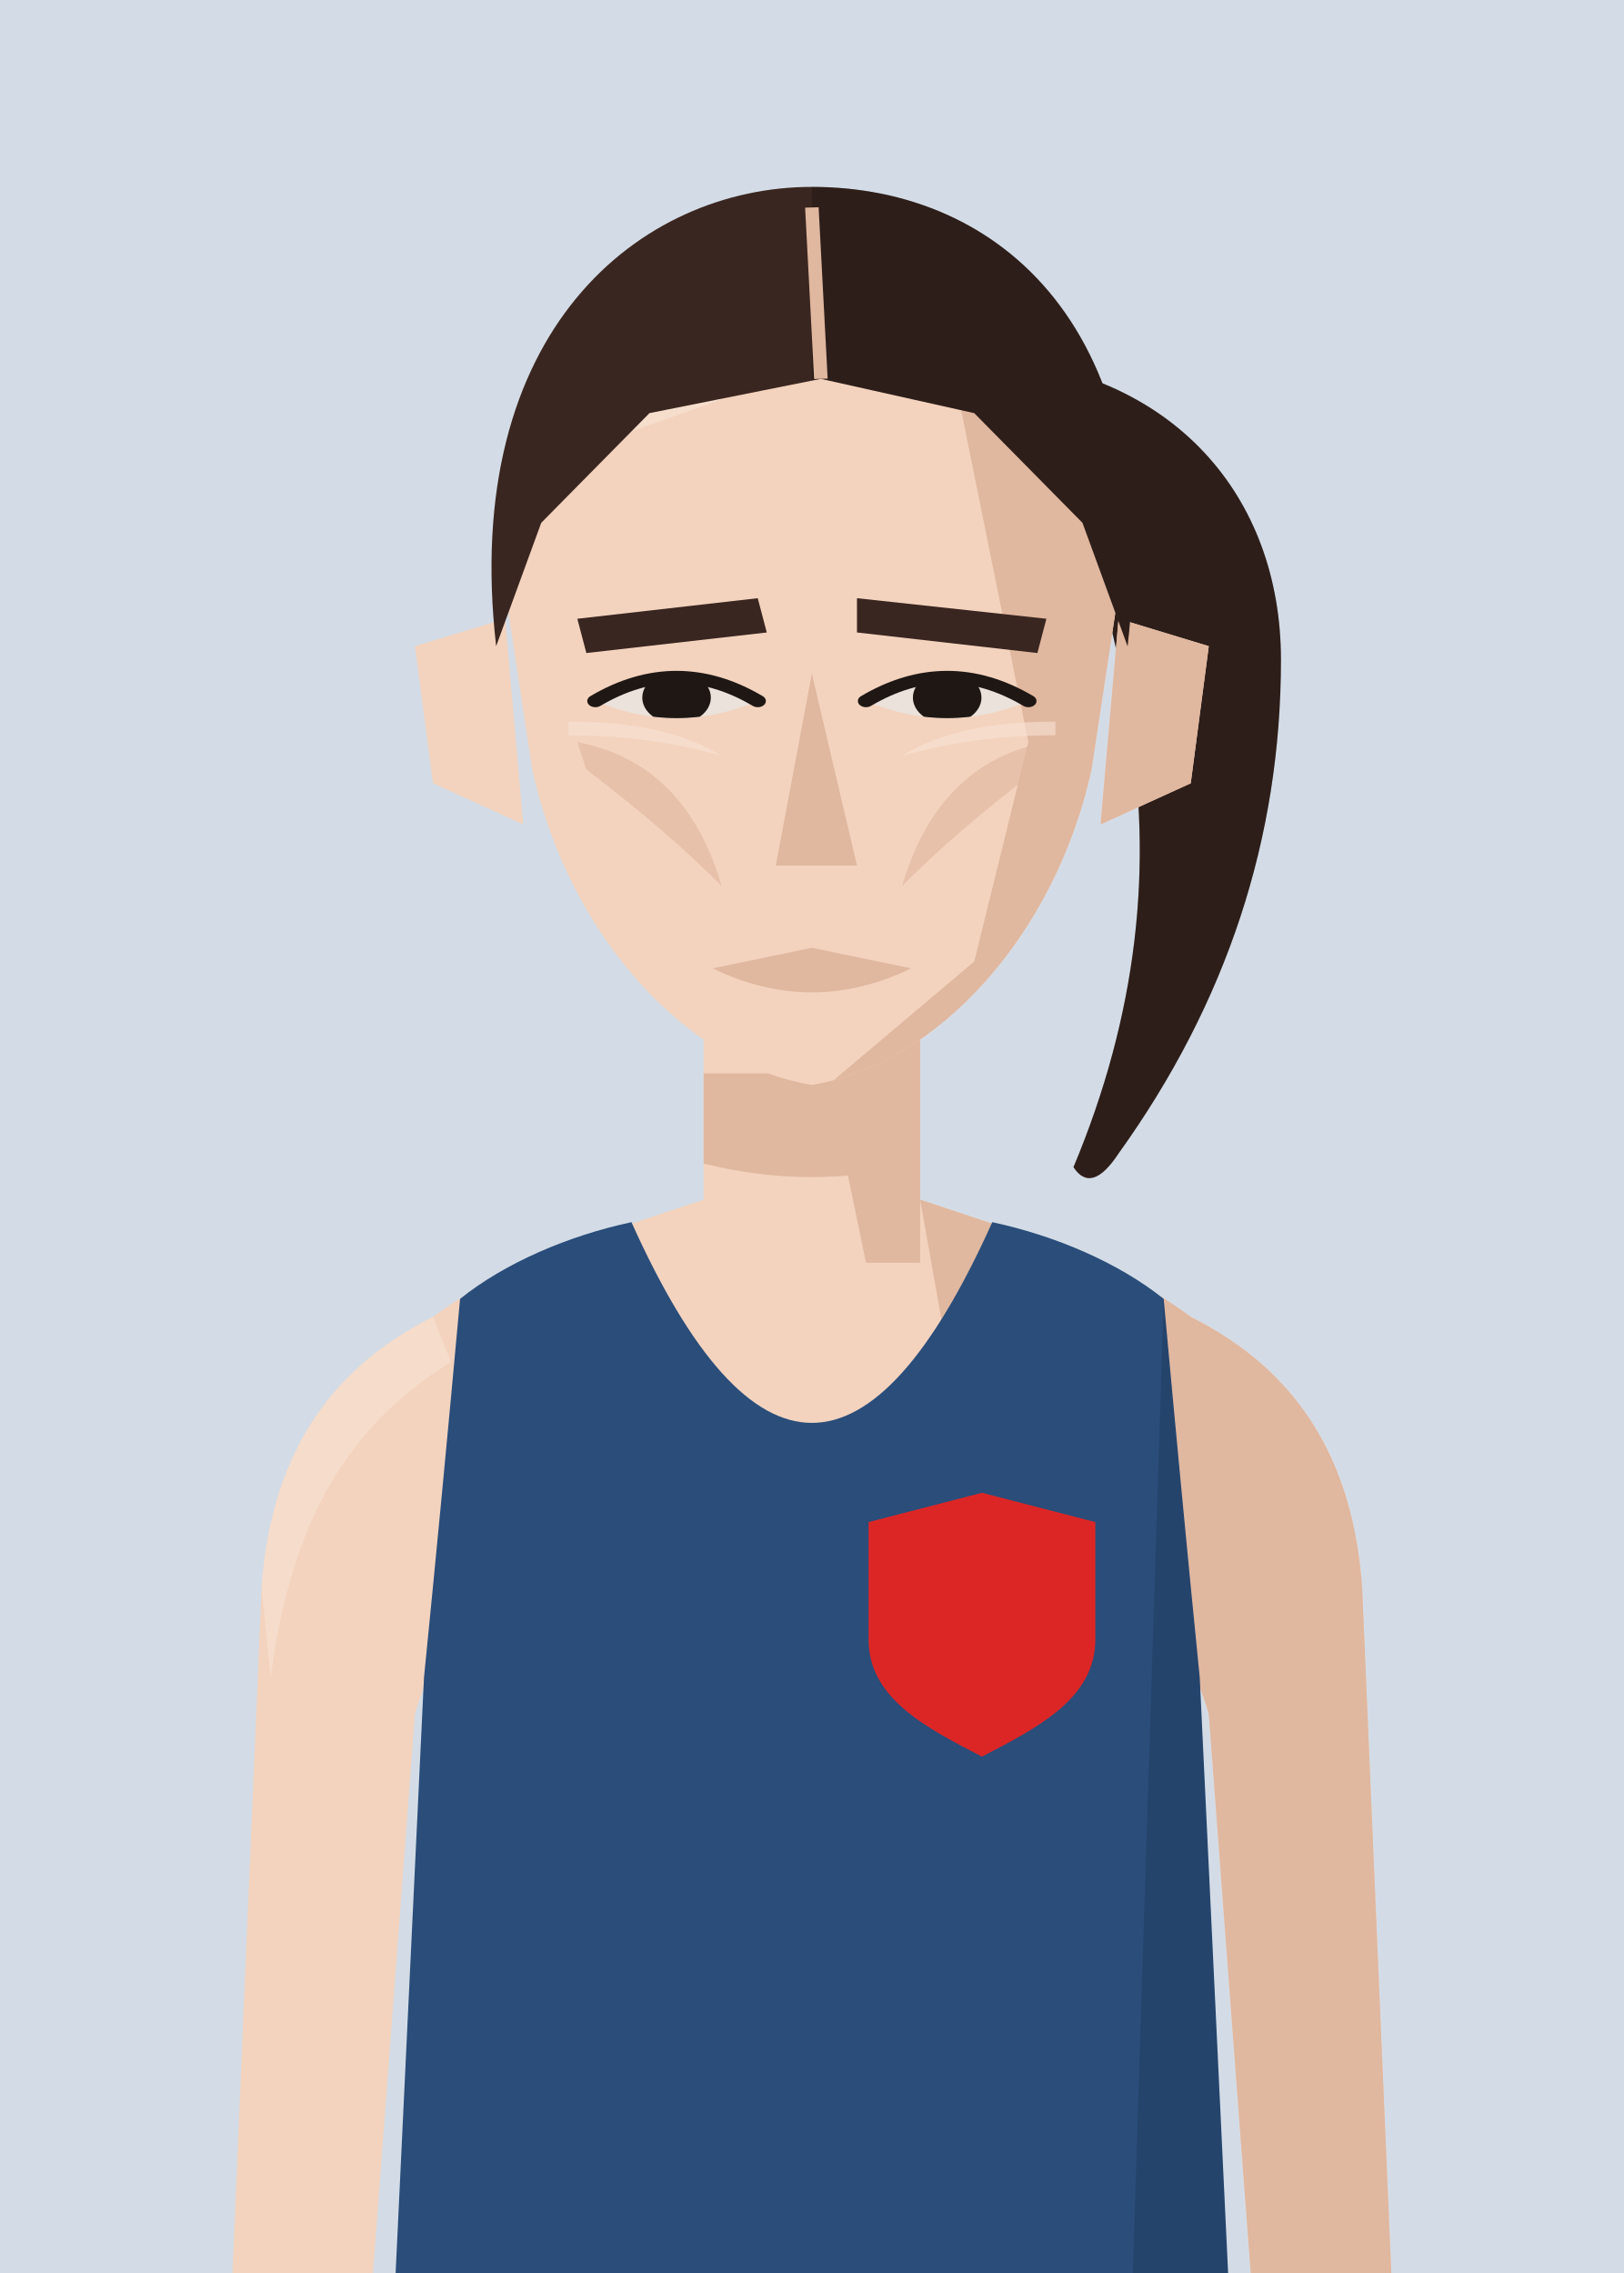
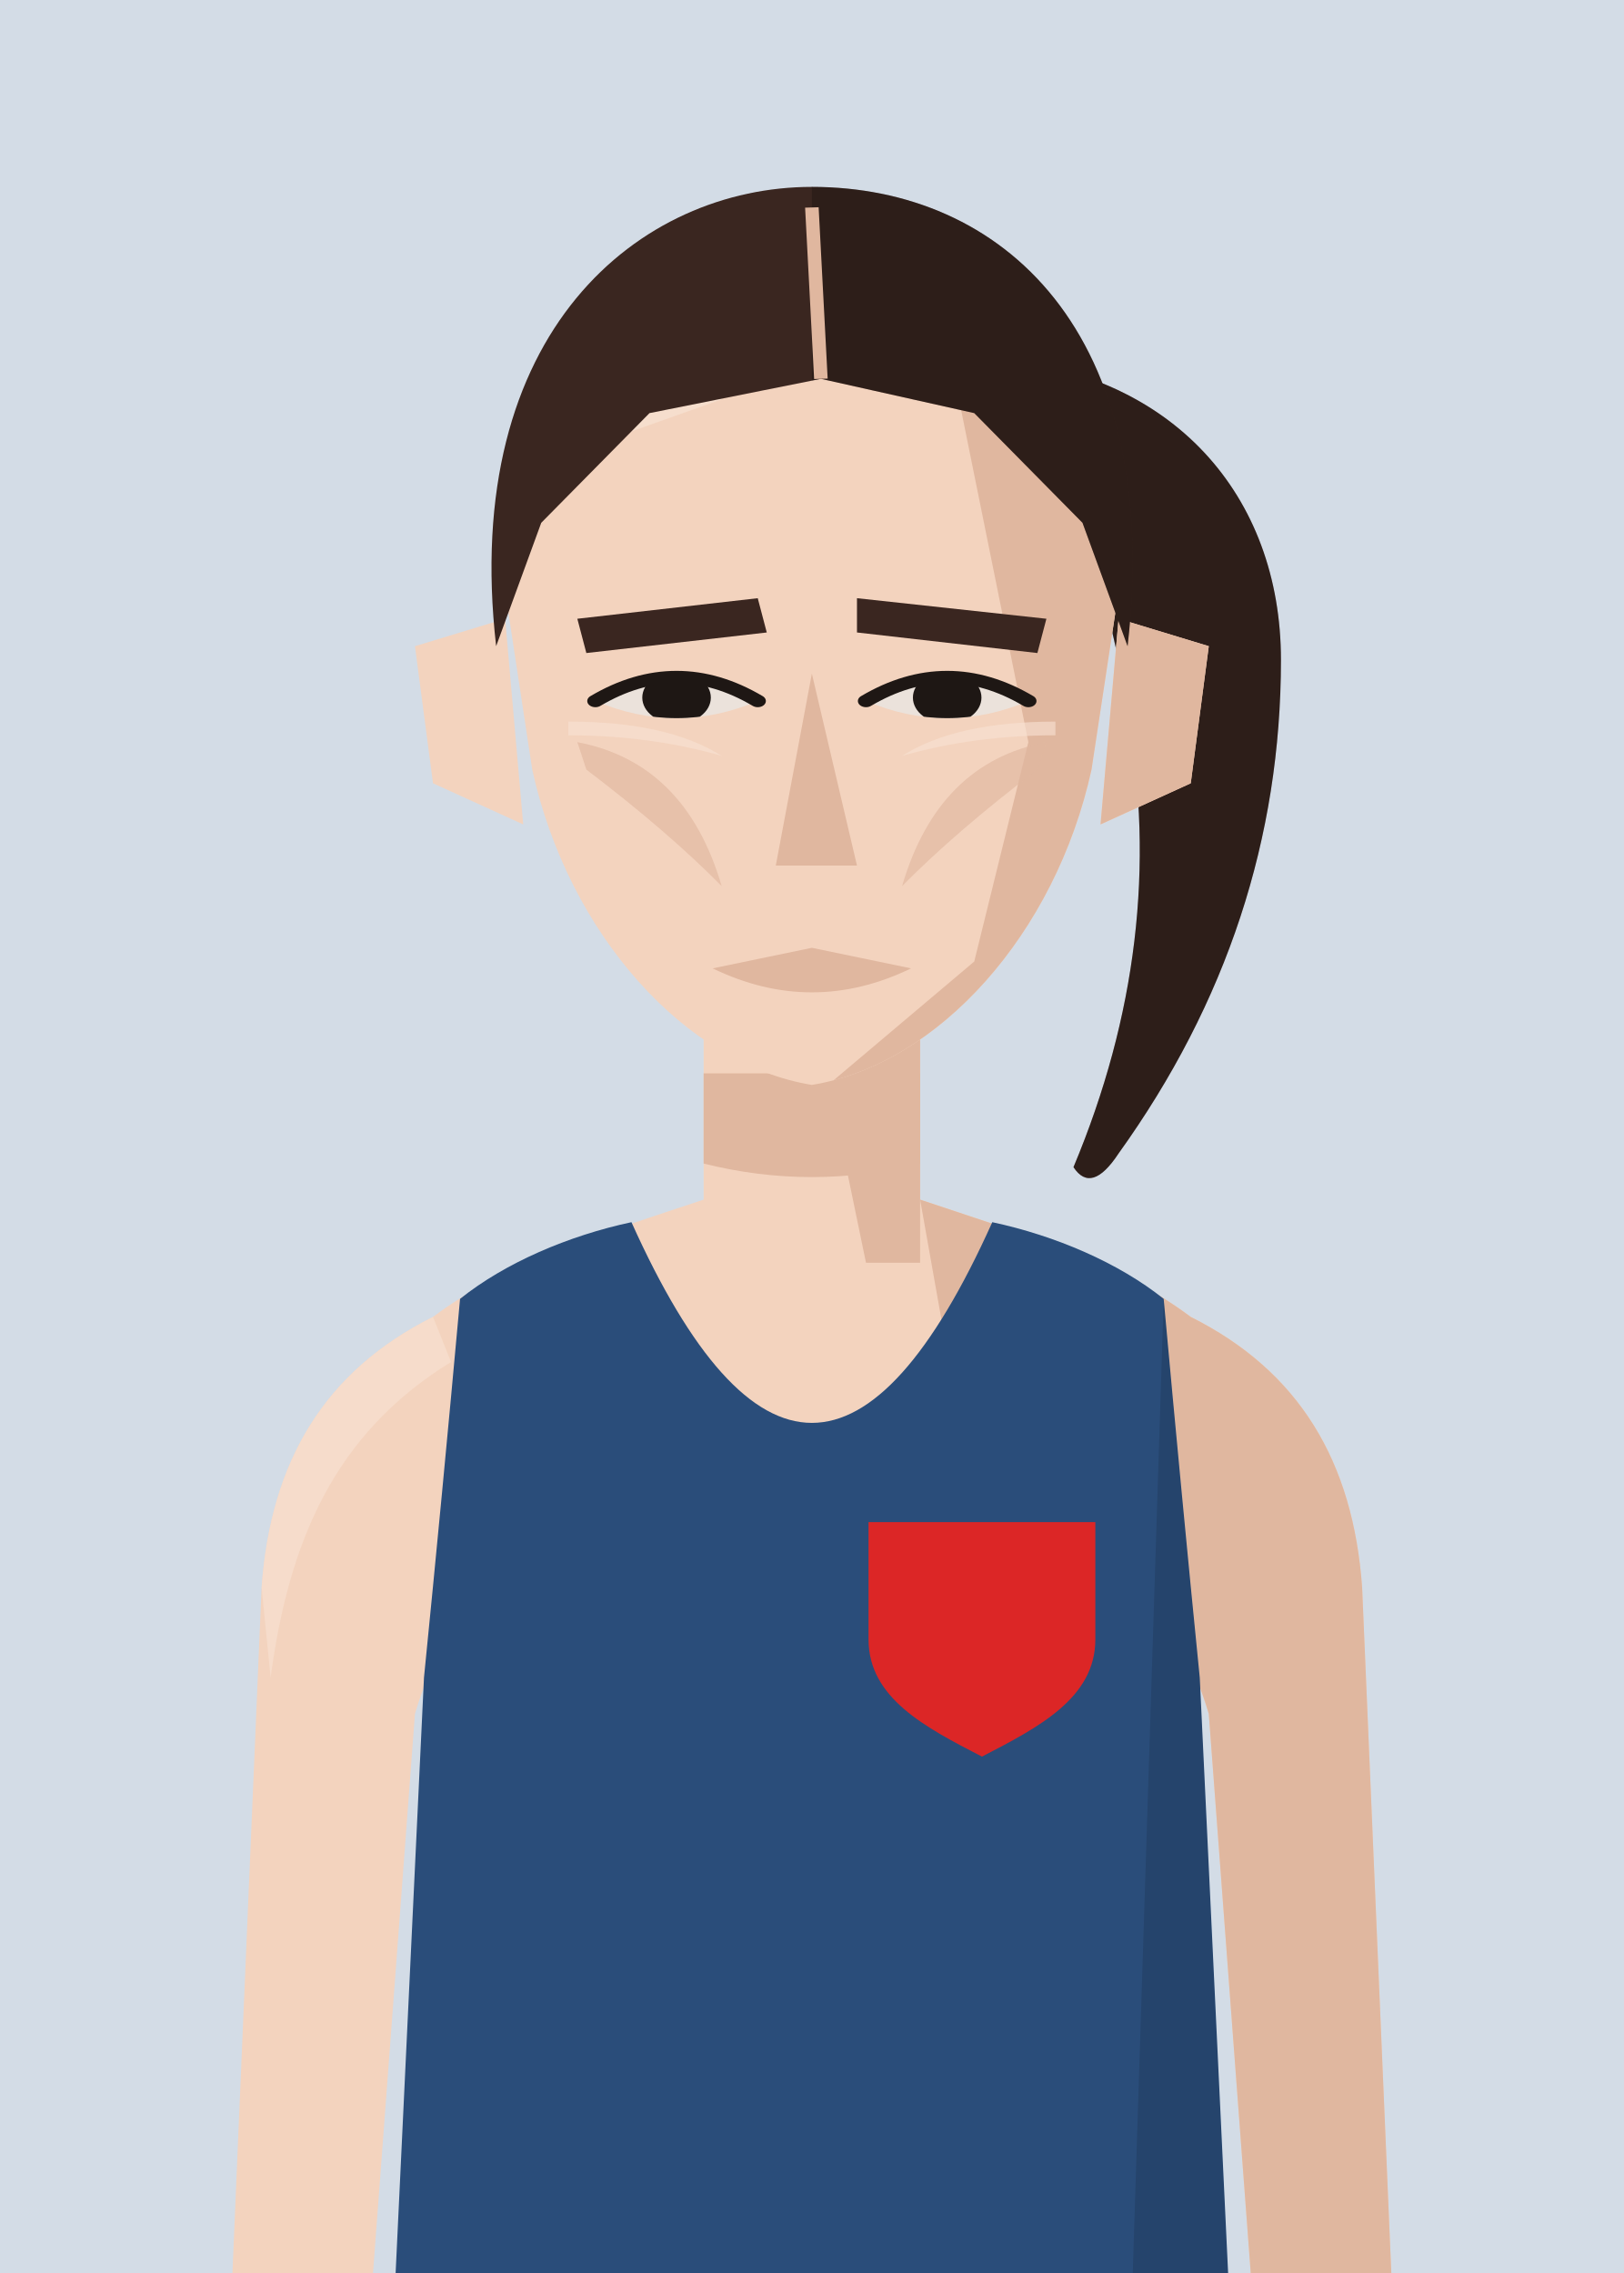
<svg xmlns="http://www.w3.org/2000/svg" viewBox="10 20 180 252">
  <defs>
    <clipPath id="vf">
      <path d="M53,330 L57,246 Q59,226 61,204 C66,200 73,197 80,195.5 Q100,240 120,195.5 C127,197 134,200 139,204 Q141,226 143,246 L147,330 Z" />
    </clipPath>
    <clipPath id="hf">
      <path d="M66,96 C64,58 80,40 100,40 C120,40 136,58 134,96 L131,122 C127,146 114,165 100,168 C86,165 73,146 69,122 Z" />
    </clipPath>
    <clipPath id="rf">
      <rect x="100" y="0" width="100" height="300" />
    </clipPath>
    <clipPath id="ef">
      <path d="M76,112 Q85,105 94,112 Q85,117 76,112 Z" />
      <path d="M106,112 Q115,105 124,112 Q115,117 106,112 Z" />
    </clipPath>
    <clipPath id="cf">
      <rect x="0" y="92" width="200" height="300" />
    </clipPath>
  </defs>
  <rect width="200" height="280" fill="#D3DCE6" />
  <g transform="translate(0,-40)">
    <g transform="translate(0,83) scale(1,0.76) translate(0,-40)" fill="#3A2620">
      <path d="M120,62 C140,64 152,82 152,106 C152,132 146,156 134,178 Q131,184 129,180 C136,158 138,136 135,114 C133,96 130,84 120,72 Z" />
      <g clip-path="url(#rf)" fill="#000" opacity=".22">
        <path d="M120,62 C140,64 152,82 152,106 C152,132 146,156 134,178 Q131,184 129,180 C136,158 138,136 135,114 C133,96 130,84 120,72 Z" />
      </g>
    </g>
    <rect x="88" y="171" width="24" height="37" fill="#F3D3BE" />
    <path d="M88,193 C76,197 66,200 58,206 C46,212 40,222 39,236 L35,330 L50,330 L56,250 Q59,240 64,238 L136,238 Q141,240 144,250 L150,330 L165,330 L161,236 C160,222 154,212 142,206 C134,200 124,197 112,193" fill="#F3D3BE" />
    <g fill="#E0B79F">
      <path d="M112,193 C124,197 134,200 142,206 C154,212 160,222 161,236 L165,330 L150,330 L144,250 Q141,240 136,238 L120,238 Z" />
      <path d="M58,206 C46,212 40,222 39,236 L40,246 C42,231 47,219 60,211 Z" fill="#F8E2D3" opacity=".6" />
      <polygon points="100,171 112,171 112,200 106,200" />
      <path d="M88,179 L112,179 L112,189 Q100,192 88,189 Z" />
    </g>
    <g transform="translate(0,83) scale(1,0.76) translate(0,-40)">
      <g fill="#F3D3BE">
        <path d="M66,100 L56,104 L58,124 L68,130 Z" />
        <path d="M134,100 L144,104 L142,124 L132,130 Z" />
        <path d="M66,96 C64,58 80,40 100,40 C120,40 136,58 134,96 L131,122 C127,146 114,165 100,168 C86,165 73,146 69,122 Z" />
      </g>
      <path d="M134,100 L144,104 L142,124 L132,130 Z" fill="#E0B79F" />
      <g clip-path="url(#hf)">
        <polygon points="112,40 140,40 140,180 100,180 100,170 118,150 124,118 120,92" fill="#E0B79F" />
        <polygon points="60,40 100,40 90,68 60,82" fill="#F8E2D3" opacity=".7" />
      </g>
      <g fill="#3A2620">
        <polygon points="74,100 94,97 95,102 75,105" />
        <polygon points="105,97 126,100 125,105 105,102" />
      </g>
      <g fill="#EBE2DB">
        <path d="M76,112 Q85,105 94,112 Q85,117 76,112 Z" />
        <path d="M106,112 Q115,105 124,112 Q115,117 106,112 Z" />
      </g>
      <g clip-path="url(#ef)" fill="#1E1714">
        <circle cx="85" cy="111.5" r="3.8" />
        <circle cx="115" cy="111.5" r="3.8" />
      </g>
      <g fill="none" stroke="#1E1714" stroke-width="1.8" stroke-linecap="round">
        <path d="M76,112 Q85,105 94,112" />
        <path d="M106,112 Q115,105 124,112" />
      </g>
      <polygon points="100,108 105,136 96,136" fill="#E0B79F" />
      <path d="M89,151 L100,148 L111,151 Q100,158 89,151 Z" fill="#E0B79F" />
      <g fill="#E0B79F" opacity=".65">
        <path d="M74,118 Q86,121 90,139 Q84,131 75,122 Z" />
        <path d="M126,118 Q114,121 110,139 Q116,131 125,122 Z" />
      </g>
      <g fill="#F8E2D3" opacity=".6">
        <path d="M73,115 Q84,115 90,120 Q82,117 73,117 Z" />
        <path d="M127,115 Q116,115 110,120 Q118,117 127,117 Z" />
      </g>
      <g fill="#3A2620">
        <path d="M65,104 C61,58 81,37 100,37 C121,37 139,58 135,104 L130,86 L118,70 L101,65 L82,70 L70,86 Z" />
        <g clip-path="url(#rf)" fill="#000" opacity=".22">
          <path d="M65,104 C61,58 81,37 100,37 C121,37 139,58 135,104 L130,86 L118,70 L101,65 L82,70 L70,86 Z" />
        </g>
      </g>
      <path d="M100,40 L101,65" stroke="#E0B79F" stroke-width="1.5" />
    </g>
    <g clip-path="url(#vf)">
      <path d="M53,330 L57,246 Q59,226 61,204 C66,200 73,197 80,195.5 Q100,240 120,195.5 C127,197 134,200 139,204 Q141,226 143,246 L147,330 Z" fill="#2a4d7a" />
      <g transform="matrix(6.2857 0 0 6.5 37.14 193)">
-         <path d="M13 5 L15 5.5 L15 7.5 C15 8.5 14 9 13 9.5 C12 9 11 8.5 11 7.5 L11 5.5 Z" fill="#dc2626" />
+         <path d="M11 5.5 L15 5.5 L15 7.5 C15 8.5 14 9 13 9.5 C12 9 11 8.5 11 7.5 Z" fill="#dc2626" />
      </g>
      <path d="M139,204 Q141,226 143,246 L147,330 L135,330 Z" fill="#000" opacity="0.12" />
    </g>
  </g>
</svg>
